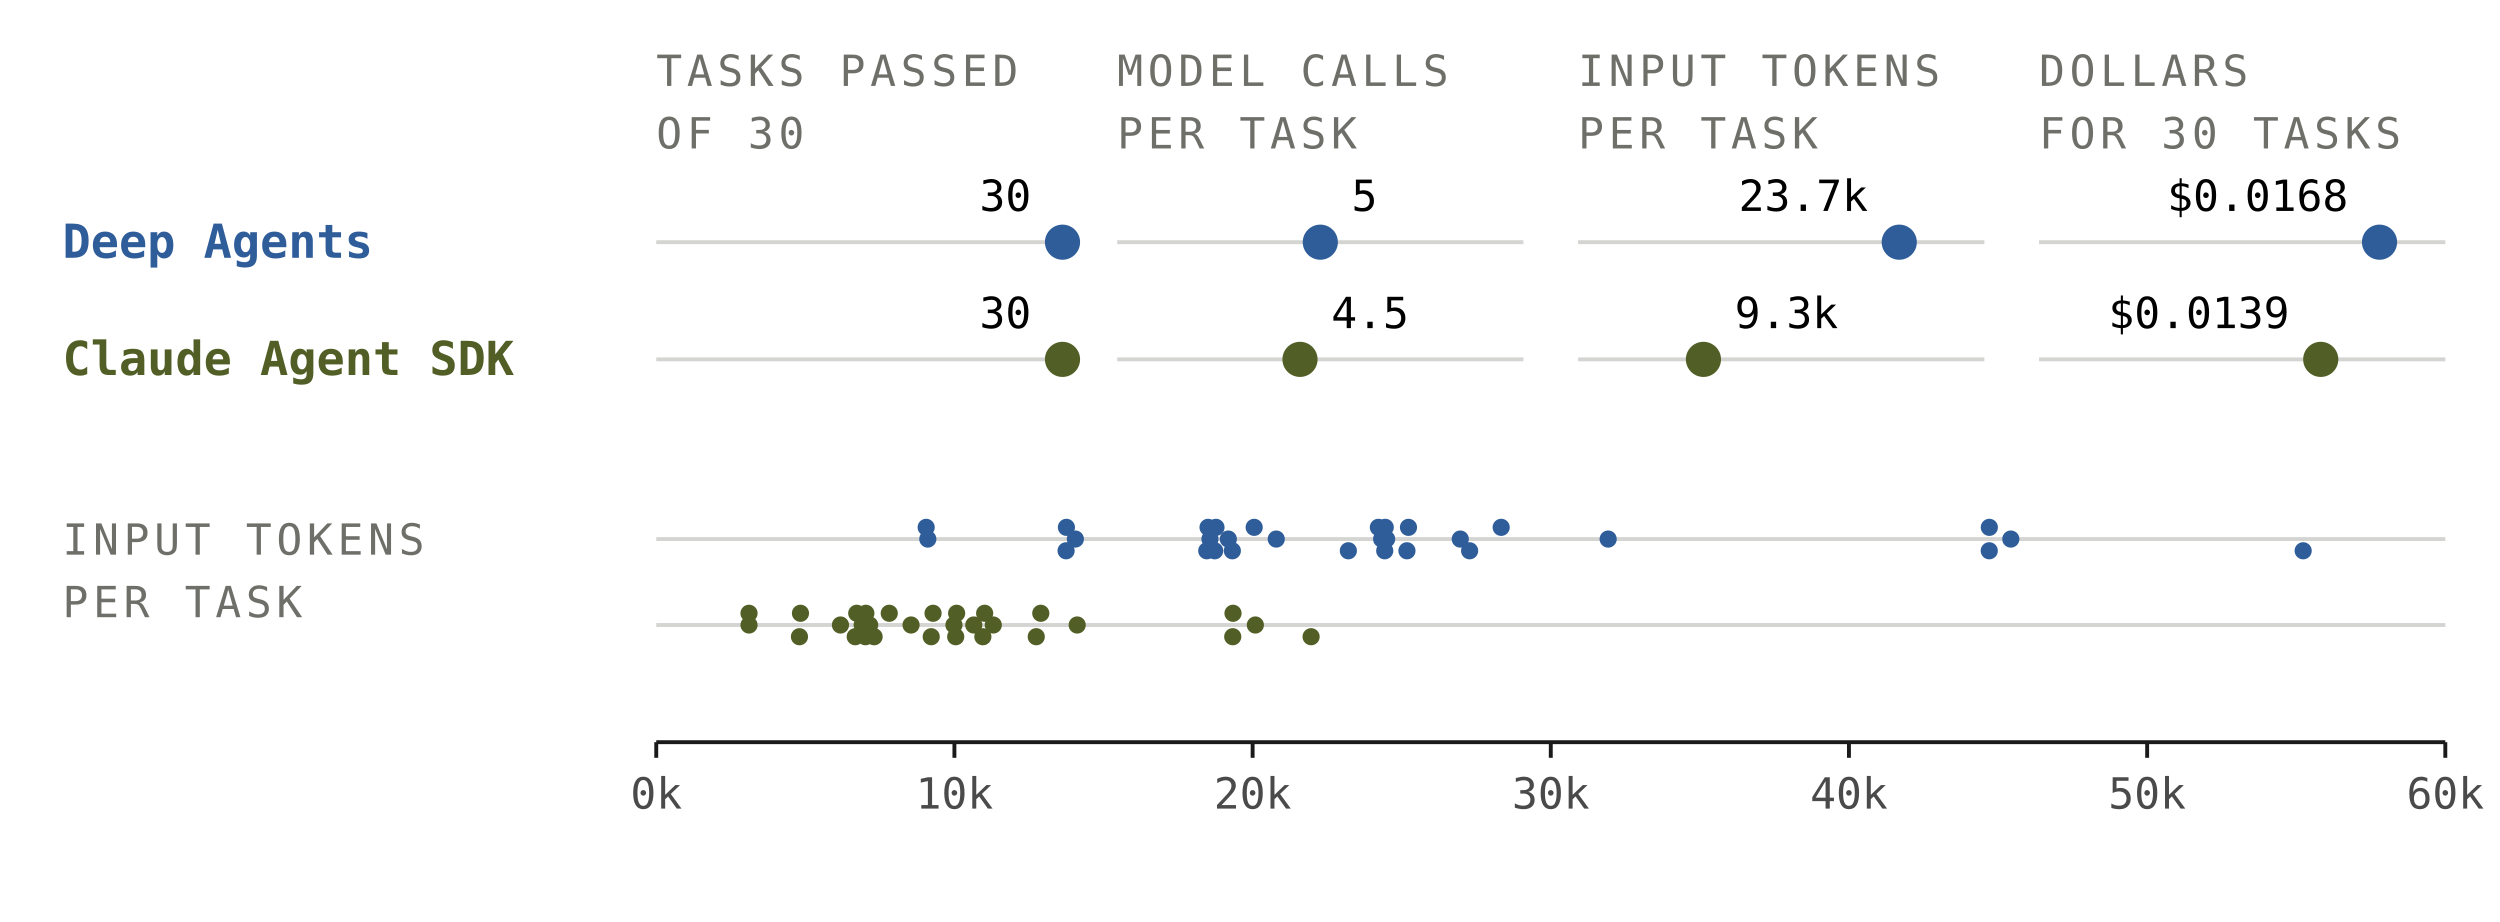
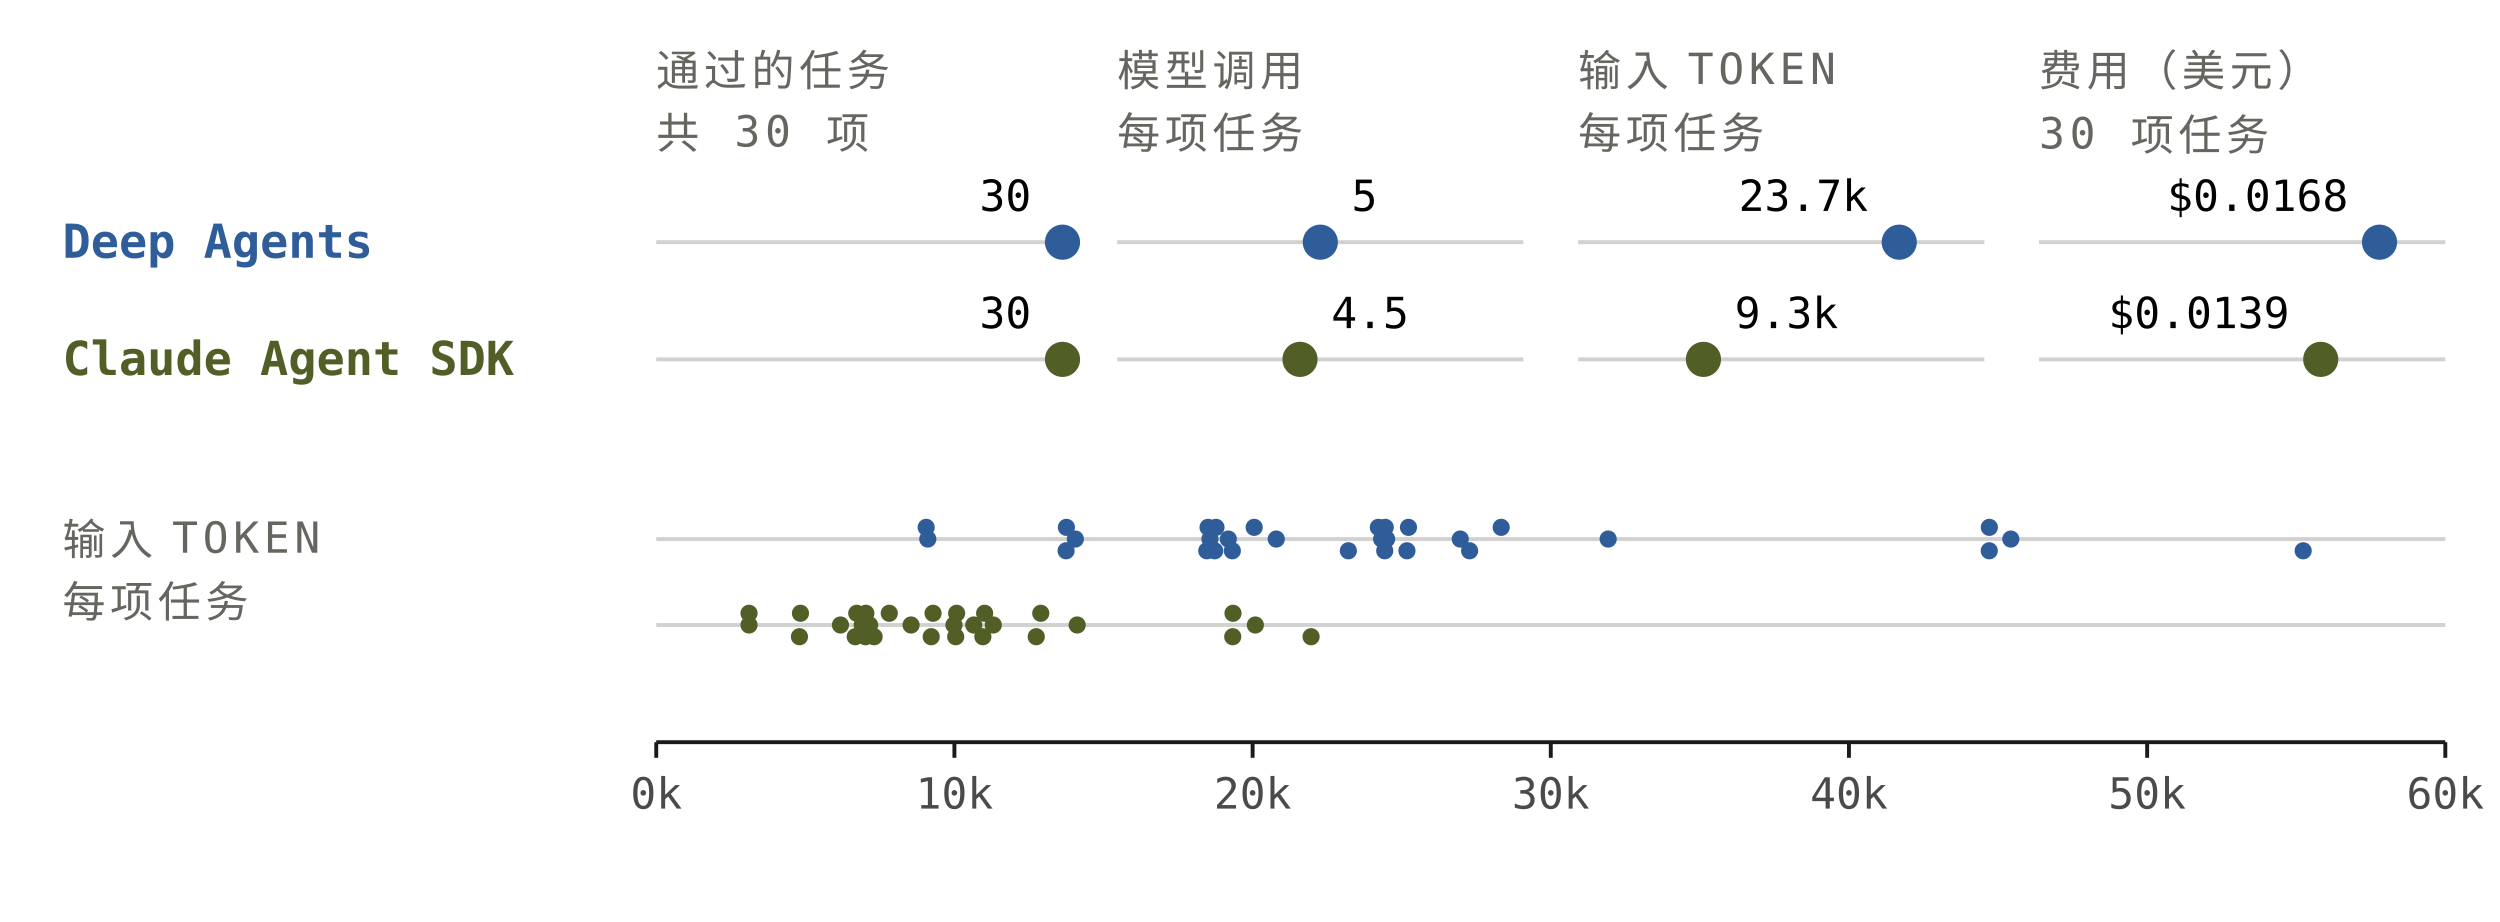
<svg xmlns="http://www.w3.org/2000/svg" viewBox="0 0 640 236" role="img" aria-labelledby="fig-1-2c-title fig-1-2c-desc" font-family="JetBrains Mono, ui-monospace, monospace">
-   <text x="168" y="22" font-size="11" letter-spacing="1.2" fill="var(--m-ink-mute, #6f6f6a)">TASKS PASSED</text>
-   <text x="168" y="38" font-size="11" letter-spacing="1.2" fill="var(--m-ink-mute, #6f6f6a)">OF 30</text>
-   <text x="286" y="22" font-size="11" letter-spacing="1.2" fill="var(--m-ink-mute, #6f6f6a)">MODEL CALLS</text>
-   <text x="286" y="38" font-size="11" letter-spacing="1.2" fill="var(--m-ink-mute, #6f6f6a)">PER TASK</text>
-   <text x="404" y="22" font-size="11" letter-spacing="1.2" fill="var(--m-ink-mute, #6f6f6a)">INPUT TOKENS</text>
-   <text x="404" y="38" font-size="11" letter-spacing="1.2" fill="var(--m-ink-mute, #6f6f6a)">PER TASK</text>
-   <text x="522" y="22" font-size="11" letter-spacing="1.2" fill="var(--m-ink-mute, #6f6f6a)">DOLLARS</text>
-   <text x="522" y="38" font-size="11" letter-spacing="1.2" fill="var(--m-ink-mute, #6f6f6a)">FOR 30 TASKS</text>
+   <text x="168" y="22" font-size="11" letter-spacing="1.2" fill="var(--m-ink-mute, #666660)">通过的任务</text>
+   <text x="168" y="38" font-size="11" letter-spacing="1.2" fill="var(--m-ink-mute, #666660)">共 30 项</text>
+   <text x="286" y="22" font-size="11" letter-spacing="1.2" fill="var(--m-ink-mute, #666660)">模型调用</text>
+   <text x="286" y="38" font-size="11" letter-spacing="1.2" fill="var(--m-ink-mute, #666660)">每项任务</text>
+   <text x="404" y="22" font-size="11" letter-spacing="1.2" fill="var(--m-ink-mute, #666660)">输入 TOKEN</text>
+   <text x="404" y="38" font-size="11" letter-spacing="1.2" fill="var(--m-ink-mute, #666660)">每项任务</text>
+   <text x="522" y="22" font-size="11" letter-spacing="1.2" fill="var(--m-ink-mute, #666660)">费用（美元）</text>
+   <text x="522" y="38" font-size="11" letter-spacing="1.2" fill="var(--m-ink-mute, #666660)">30 项任务</text>
  <g data-beat="1">
    <animate attributeName="opacity" values="0;0;1" keyTimes="0;0;1" calcMode="spline" keySplines="0 0 1 1;0.23 1 0.32 1" dur="0.45s" begin="indefinite" fill="freeze" />
    <animateTransform attributeName="transform" type="translate" values="0 4;0 4;0 0" keyTimes="0;0;1" calcMode="spline" keySplines="0 0 1 1;0.23 1 0.32 1" dur="0.45s" begin="indefinite" fill="freeze" />
    <text x="16" y="66" font-size="12" font-weight="700" fill="var(--m-blue-ink, #2f5d9a)">Deep Agents</text>
-     <line x1="168" y1="62" x2="272" y2="62" stroke="var(--m-ink-mute, #6f6f6a)" stroke-width="1" stroke-opacity="0.3" />
+     <line x1="168" y1="62" x2="272" y2="62" stroke="var(--m-ink-mute, #666660)" stroke-width="1" stroke-opacity="0.3" />
    <circle cx="272" cy="62" r="4.5" fill="var(--m-blue-ink, #2f5d9a)" />
    <text x="264" y="54" font-size="11" text-anchor="end">30</text>
-     <line x1="286" y1="62" x2="390" y2="62" stroke="var(--m-ink-mute, #6f6f6a)" stroke-width="1" stroke-opacity="0.3" />
+     <line x1="286" y1="62" x2="390" y2="62" stroke="var(--m-ink-mute, #666660)" stroke-width="1" stroke-opacity="0.3" />
    <circle cx="338" cy="62" r="4.5" fill="var(--m-blue-ink, #2f5d9a)" />
    <text x="346" y="54" font-size="11">5</text>
-     <line x1="404" y1="62" x2="508" y2="62" stroke="var(--m-ink-mute, #6f6f6a)" stroke-width="1" stroke-opacity="0.3" />
+     <line x1="404" y1="62" x2="508" y2="62" stroke="var(--m-ink-mute, #666660)" stroke-width="1" stroke-opacity="0.3" />
    <circle cx="486.21" cy="62" r="4.5" fill="var(--m-blue-ink, #2f5d9a)" />
    <text x="478.21" y="54" font-size="11" text-anchor="end">23.7k</text>
-     <line x1="522" y1="62" x2="626" y2="62" stroke="var(--m-ink-mute, #6f6f6a)" stroke-width="1" stroke-opacity="0.3" />
+     <line x1="522" y1="62" x2="626" y2="62" stroke="var(--m-ink-mute, #666660)" stroke-width="1" stroke-opacity="0.3" />
    <circle cx="609.16" cy="62" r="4.5" fill="var(--m-blue-ink, #2f5d9a)" />
    <text x="601.16" y="54" font-size="11" text-anchor="end">$0.0168</text>
  </g>
  <g data-beat="2">
    <animate attributeName="opacity" values="0;0;1" keyTimes="0;0.571;1" calcMode="spline" keySplines="0 0 1 1;0.23 1 0.32 1" dur="1.05s" begin="indefinite" fill="freeze" />
    <animateTransform attributeName="transform" type="translate" values="0 4;0 4;0 0" keyTimes="0;0.571;1" calcMode="spline" keySplines="0 0 1 1;0.23 1 0.32 1" dur="1.05s" begin="indefinite" fill="freeze" />
    <text x="16" y="96" font-size="12" font-weight="700" fill="var(--m-olive-ink, #515f26)">Claude Agent SDK</text>
-     <line x1="168" y1="92" x2="272" y2="92" stroke="var(--m-ink-mute, #6f6f6a)" stroke-width="1" stroke-opacity="0.3" />
+     <line x1="168" y1="92" x2="272" y2="92" stroke="var(--m-ink-mute, #666660)" stroke-width="1" stroke-opacity="0.3" />
    <circle cx="272" cy="92" r="4.5" fill="var(--m-olive-ink, #515f26)" />
    <text x="264" y="84" font-size="11" text-anchor="end">30</text>
-     <line x1="286" y1="92" x2="390" y2="92" stroke="var(--m-ink-mute, #6f6f6a)" stroke-width="1" stroke-opacity="0.3" />
+     <line x1="286" y1="92" x2="390" y2="92" stroke="var(--m-ink-mute, #666660)" stroke-width="1" stroke-opacity="0.3" />
    <circle cx="332.8" cy="92" r="4.5" fill="var(--m-olive-ink, #515f26)" />
    <text x="340.8" y="84" font-size="11">4.5</text>
-     <line x1="404" y1="92" x2="508" y2="92" stroke="var(--m-ink-mute, #6f6f6a)" stroke-width="1" stroke-opacity="0.3" />
+     <line x1="404" y1="92" x2="508" y2="92" stroke="var(--m-ink-mute, #666660)" stroke-width="1" stroke-opacity="0.3" />
    <circle cx="436.08" cy="92" r="4.5" fill="var(--m-olive-ink, #515f26)" />
    <text x="444.08" y="84" font-size="11">9.3k</text>
-     <line x1="522" y1="92" x2="626" y2="92" stroke="var(--m-ink-mute, #6f6f6a)" stroke-width="1" stroke-opacity="0.3" />
+     <line x1="522" y1="92" x2="626" y2="92" stroke="var(--m-ink-mute, #666660)" stroke-width="1" stroke-opacity="0.3" />
    <circle cx="594.11" cy="92" r="4.5" fill="var(--m-olive-ink, #515f26)" />
    <text x="586.11" y="84" font-size="11" text-anchor="end">$0.0139</text>
  </g>
  <g data-beat="3">
    <animate attributeName="opacity" values="0;0;1" keyTimes="0;0.727;1" calcMode="spline" keySplines="0 0 1 1;0.23 1 0.32 1" dur="1.65s" begin="indefinite" fill="freeze" />
    <animateTransform attributeName="transform" type="translate" values="0 4;0 4;0 0" keyTimes="0;0.727;1" calcMode="spline" keySplines="0 0 1 1;0.23 1 0.32 1" dur="1.65s" begin="indefinite" fill="freeze" />
-     <text x="16" y="142" font-size="11" letter-spacing="1.2" fill="var(--m-ink-mute, #6f6f6a)">INPUT TOKENS</text>
-     <text x="16" y="158" font-size="11" letter-spacing="1.2" fill="var(--m-ink-mute, #6f6f6a)">PER TASK</text>
-     <line x1="168" y1="138" x2="626" y2="138" stroke="var(--m-ink-mute, #6f6f6a)" stroke-width="1" stroke-opacity="0.3" />
+     <text x="16" y="142" font-size="11" letter-spacing="1.2" fill="var(--m-ink-mute, #666660)">输入 TOKEN</text>
+     <text x="16" y="158" font-size="11" letter-spacing="1.2" fill="var(--m-ink-mute, #666660)">每项任务</text>
+     <line x1="168" y1="138" x2="626" y2="138" stroke="var(--m-ink-mute, #666660)" stroke-width="1" stroke-opacity="0.3" />
    <circle cx="237.1" cy="135" r="2.2" fill="var(--m-blue-ink, #2f5d9a)" />
    <circle cx="237.52" cy="138" r="2.2" fill="var(--m-blue-ink, #2f5d9a)" />
    <circle cx="272.92" cy="141" r="2.2" fill="var(--m-blue-ink, #2f5d9a)" />
    <circle cx="273" cy="135" r="2.2" fill="var(--m-blue-ink, #2f5d9a)" />
    <circle cx="275.29" cy="138" r="2.2" fill="var(--m-blue-ink, #2f5d9a)" />
    <circle cx="308.93" cy="141" r="2.2" fill="var(--m-blue-ink, #2f5d9a)" />
    <circle cx="309.26" cy="135" r="2.2" fill="var(--m-blue-ink, #2f5d9a)" />
    <circle cx="309.75" cy="138" r="2.2" fill="var(--m-blue-ink, #2f5d9a)" />
    <circle cx="310.96" cy="141" r="2.2" fill="var(--m-blue-ink, #2f5d9a)" />
    <circle cx="311.29" cy="135" r="2.2" fill="var(--m-blue-ink, #2f5d9a)" />
    <circle cx="314.45" cy="138" r="2.2" fill="var(--m-blue-ink, #2f5d9a)" />
    <circle cx="315.48" cy="141" r="2.2" fill="var(--m-blue-ink, #2f5d9a)" />
    <circle cx="321.07" cy="135" r="2.2" fill="var(--m-blue-ink, #2f5d9a)" />
    <circle cx="326.72" cy="138" r="2.2" fill="var(--m-blue-ink, #2f5d9a)" />
    <circle cx="345.18" cy="141" r="2.2" fill="var(--m-blue-ink, #2f5d9a)" />
    <circle cx="352.86" cy="135" r="2.2" fill="var(--m-blue-ink, #2f5d9a)" />
    <circle cx="353.7" cy="138" r="2.2" fill="var(--m-blue-ink, #2f5d9a)" />
    <circle cx="354.49" cy="141" r="2.2" fill="var(--m-blue-ink, #2f5d9a)" />
    <circle cx="354.62" cy="135" r="2.2" fill="var(--m-blue-ink, #2f5d9a)" />
    <circle cx="354.98" cy="138" r="2.2" fill="var(--m-blue-ink, #2f5d9a)" />
    <circle cx="360.18" cy="141" r="2.2" fill="var(--m-blue-ink, #2f5d9a)" />
    <circle cx="360.57" cy="135" r="2.2" fill="var(--m-blue-ink, #2f5d9a)" />
    <circle cx="373.83" cy="138" r="2.2" fill="var(--m-blue-ink, #2f5d9a)" />
    <circle cx="376.22" cy="141" r="2.2" fill="var(--m-blue-ink, #2f5d9a)" />
    <circle cx="384.3" cy="135" r="2.2" fill="var(--m-blue-ink, #2f5d9a)" />
    <circle cx="411.69" cy="138" r="2.2" fill="var(--m-blue-ink, #2f5d9a)" />
    <circle cx="509.25" cy="141" r="2.2" fill="var(--m-blue-ink, #2f5d9a)" />
    <circle cx="509.27" cy="135" r="2.2" fill="var(--m-blue-ink, #2f5d9a)" />
    <circle cx="514.77" cy="138" r="2.2" fill="var(--m-blue-ink, #2f5d9a)" />
    <circle cx="589.61" cy="141" r="2.2" fill="var(--m-blue-ink, #2f5d9a)" />
-     <line x1="168" y1="160" x2="626" y2="160" stroke="var(--m-ink-mute, #6f6f6a)" stroke-width="1" stroke-opacity="0.3" />
+     <line x1="168" y1="160" x2="626" y2="160" stroke="var(--m-ink-mute, #666660)" stroke-width="1" stroke-opacity="0.3" />
    <circle cx="191.75" cy="157" r="2.2" fill="var(--m-olive-ink, #515f26)" />
    <circle cx="191.75" cy="160" r="2.2" fill="var(--m-olive-ink, #515f26)" />
    <circle cx="204.66" cy="163" r="2.2" fill="var(--m-olive-ink, #515f26)" />
    <circle cx="204.92" cy="157" r="2.2" fill="var(--m-olive-ink, #515f26)" />
    <circle cx="215.16" cy="160" r="2.2" fill="var(--m-olive-ink, #515f26)" />
    <circle cx="218.94" cy="163" r="2.2" fill="var(--m-olive-ink, #515f26)" />
    <circle cx="219.33" cy="157" r="2.2" fill="var(--m-olive-ink, #515f26)" />
    <circle cx="220.72" cy="160" r="2.2" fill="var(--m-olive-ink, #515f26)" />
    <circle cx="221.55" cy="163" r="2.2" fill="var(--m-olive-ink, #515f26)" />
    <circle cx="221.66" cy="157" r="2.2" fill="var(--m-olive-ink, #515f26)" />
    <circle cx="222.63" cy="160" r="2.2" fill="var(--m-olive-ink, #515f26)" />
    <circle cx="223.77" cy="163" r="2.2" fill="var(--m-olive-ink, #515f26)" />
    <circle cx="227.65" cy="157" r="2.2" fill="var(--m-olive-ink, #515f26)" />
    <circle cx="233.23" cy="160" r="2.2" fill="var(--m-olive-ink, #515f26)" />
    <circle cx="238.39" cy="163" r="2.2" fill="var(--m-olive-ink, #515f26)" />
    <circle cx="238.86" cy="157" r="2.2" fill="var(--m-olive-ink, #515f26)" />
    <circle cx="244.21" cy="160" r="2.2" fill="var(--m-olive-ink, #515f26)" />
    <circle cx="244.66" cy="163" r="2.2" fill="var(--m-olive-ink, #515f26)" />
    <circle cx="244.9" cy="157" r="2.2" fill="var(--m-olive-ink, #515f26)" />
    <circle cx="249.29" cy="160" r="2.2" fill="var(--m-olive-ink, #515f26)" />
    <circle cx="251.61" cy="163" r="2.2" fill="var(--m-olive-ink, #515f26)" />
    <circle cx="252.07" cy="157" r="2.2" fill="var(--m-olive-ink, #515f26)" />
    <circle cx="254.28" cy="160" r="2.2" fill="var(--m-olive-ink, #515f26)" />
    <circle cx="265.28" cy="163" r="2.2" fill="var(--m-olive-ink, #515f26)" />
    <circle cx="266.44" cy="157" r="2.2" fill="var(--m-olive-ink, #515f26)" />
    <circle cx="275.76" cy="160" r="2.2" fill="var(--m-olive-ink, #515f26)" />
    <circle cx="315.58" cy="163" r="2.2" fill="var(--m-olive-ink, #515f26)" />
    <circle cx="315.65" cy="157" r="2.2" fill="var(--m-olive-ink, #515f26)" />
    <circle cx="321.37" cy="160" r="2.2" fill="var(--m-olive-ink, #515f26)" />
    <circle cx="335.64" cy="163" r="2.2" fill="var(--m-olive-ink, #515f26)" />
    <line x1="168" y1="190" x2="626" y2="190" stroke="var(--m-ink, #1a1a1a)" stroke-width="1" />
    <line x1="168" y1="190" x2="168" y2="194" stroke="var(--m-ink, #1a1a1a)" stroke-width="1" />
    <text x="168" y="207" font-size="11" text-anchor="middle" fill="var(--m-ink-soft, #4a4a4a)">0k</text>
    <line x1="244.33" y1="190" x2="244.33" y2="194" stroke="var(--m-ink, #1a1a1a)" stroke-width="1" />
    <text x="244.33" y="207" font-size="11" text-anchor="middle" fill="var(--m-ink-soft, #4a4a4a)">10k</text>
    <line x1="320.67" y1="190" x2="320.67" y2="194" stroke="var(--m-ink, #1a1a1a)" stroke-width="1" />
    <text x="320.67" y="207" font-size="11" text-anchor="middle" fill="var(--m-ink-soft, #4a4a4a)">20k</text>
    <line x1="397" y1="190" x2="397" y2="194" stroke="var(--m-ink, #1a1a1a)" stroke-width="1" />
    <text x="397" y="207" font-size="11" text-anchor="middle" fill="var(--m-ink-soft, #4a4a4a)">30k</text>
    <line x1="473.33" y1="190" x2="473.33" y2="194" stroke="var(--m-ink, #1a1a1a)" stroke-width="1" />
    <text x="473.33" y="207" font-size="11" text-anchor="middle" fill="var(--m-ink-soft, #4a4a4a)">40k</text>
    <line x1="549.67" y1="190" x2="549.67" y2="194" stroke="var(--m-ink, #1a1a1a)" stroke-width="1" />
    <text x="549.67" y="207" font-size="11" text-anchor="middle" fill="var(--m-ink-soft, #4a4a4a)">50k</text>
    <line x1="626" y1="190" x2="626" y2="194" stroke="var(--m-ink, #1a1a1a)" stroke-width="1" />
    <text x="626" y="207" font-size="11" text-anchor="middle" fill="var(--m-ink-soft, #4a4a4a)">60k</text>
  </g>
</svg>
